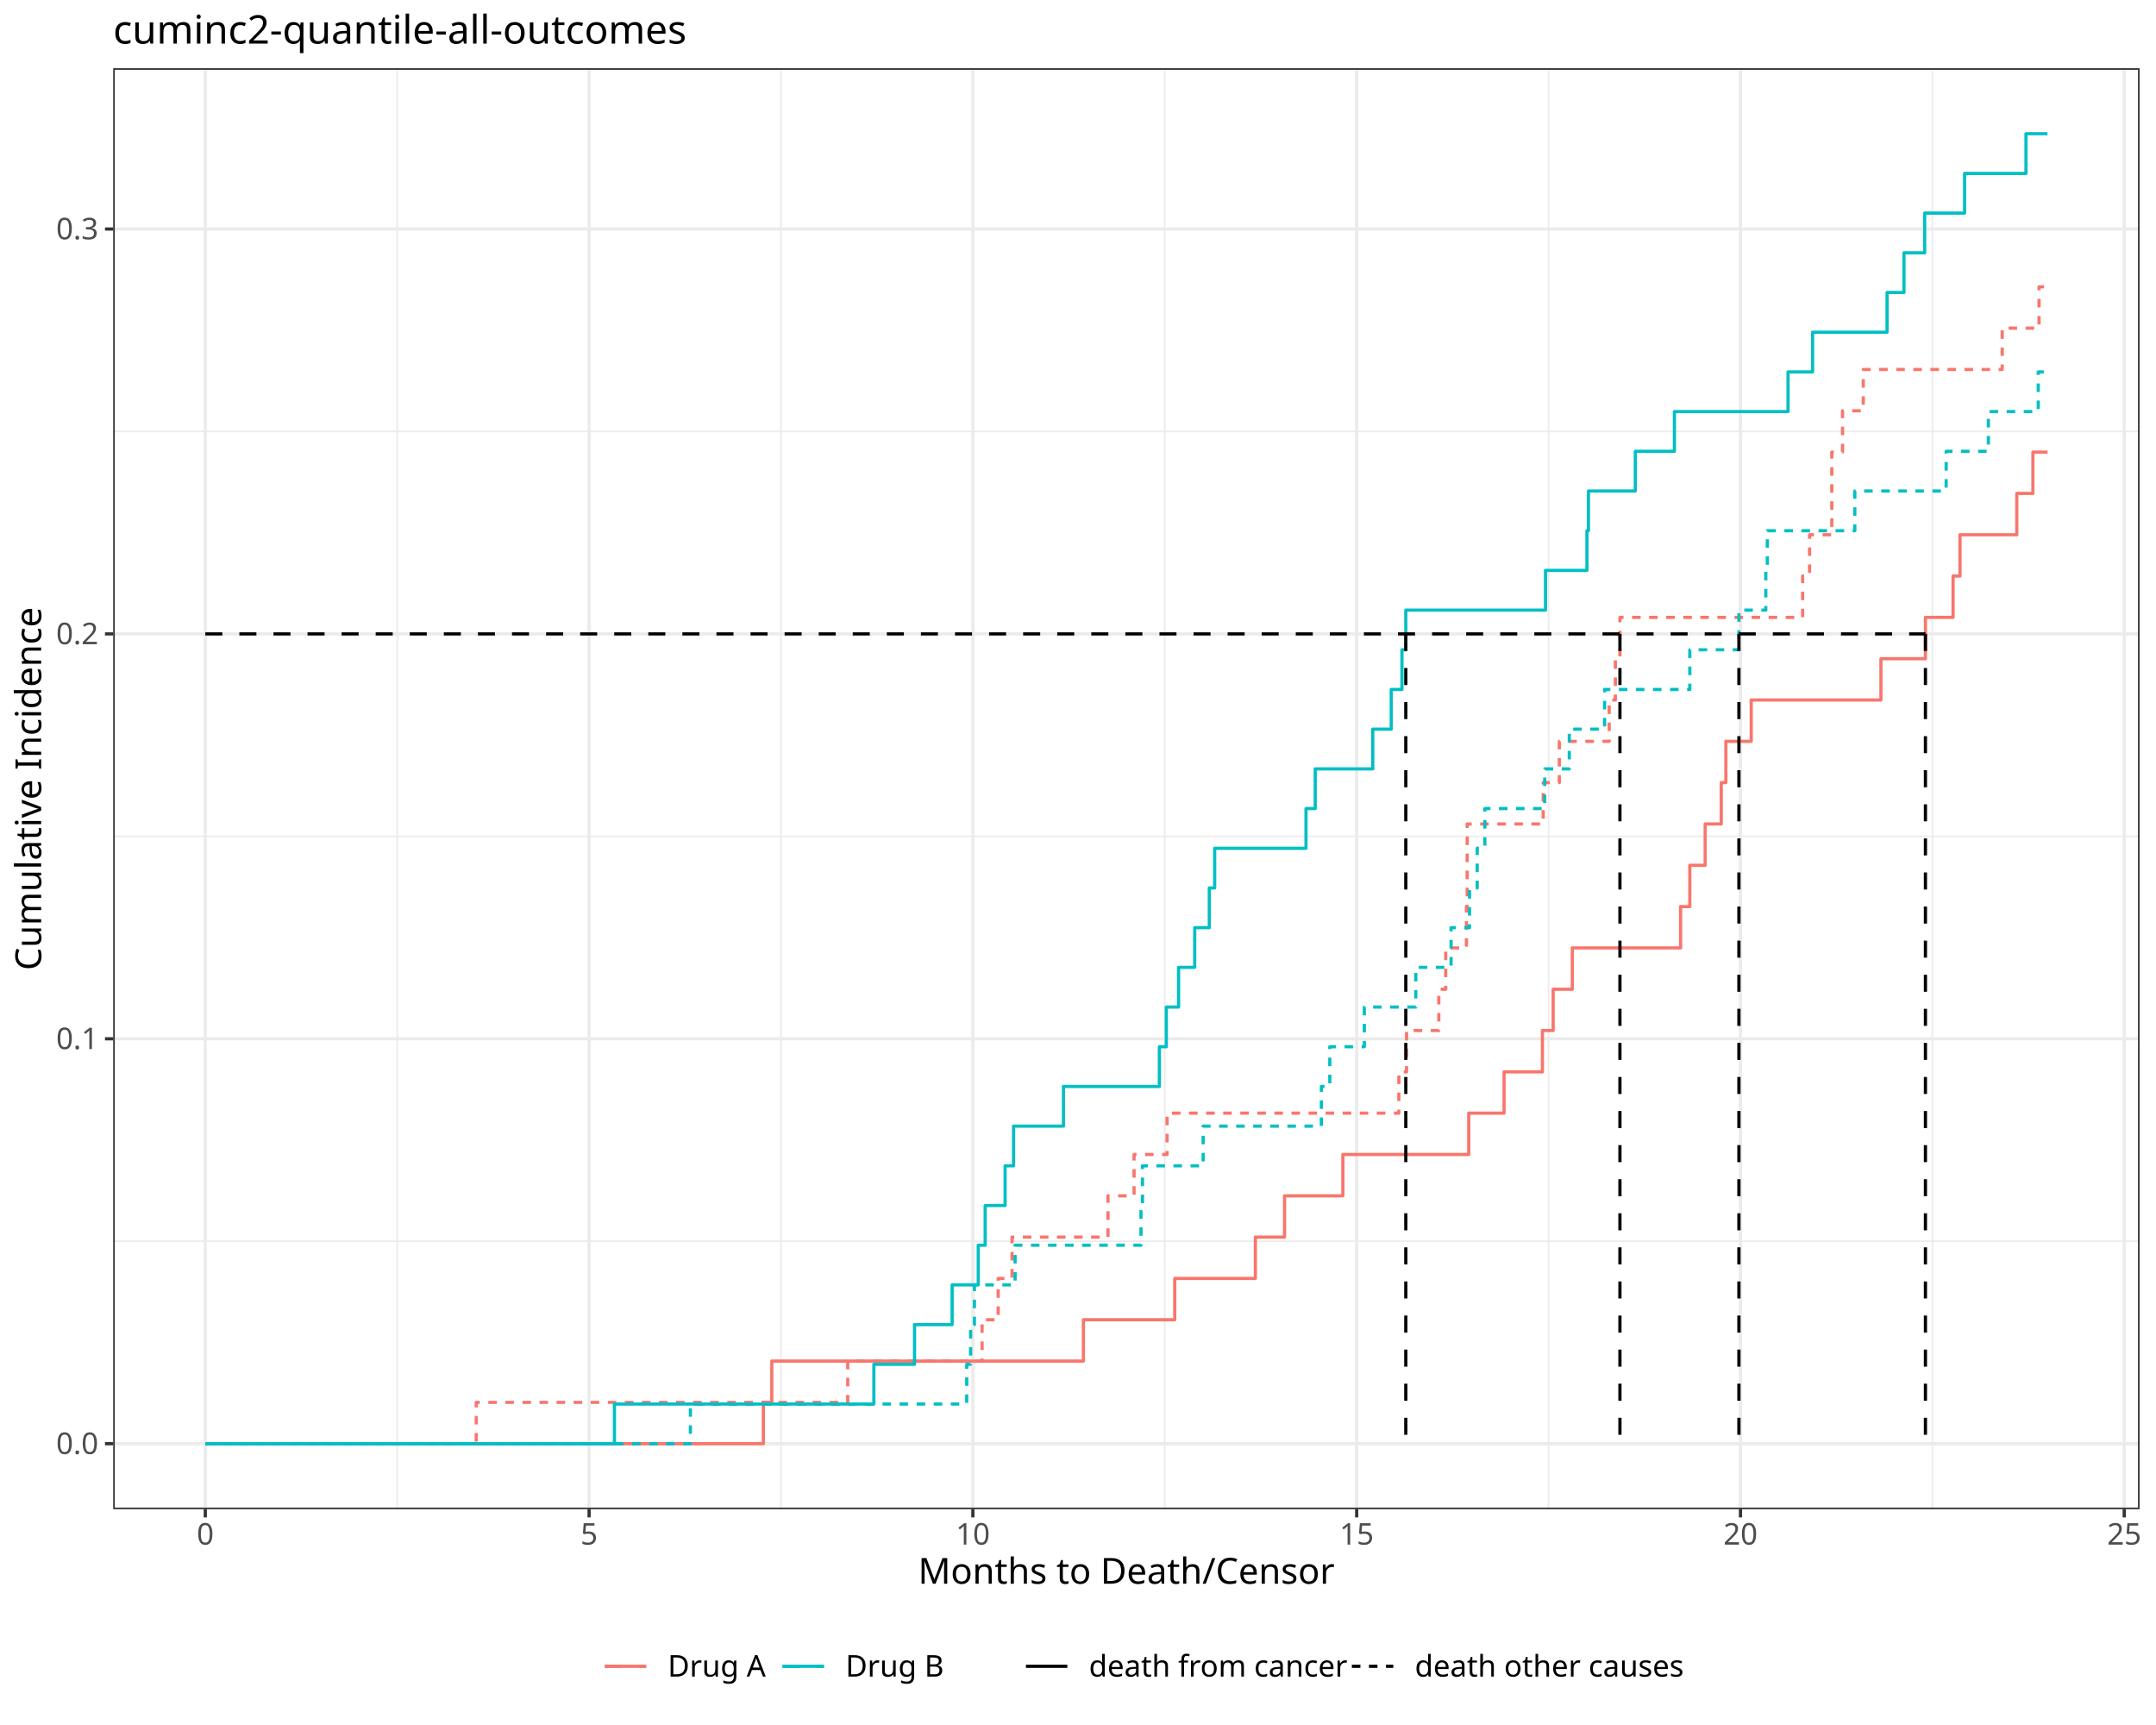
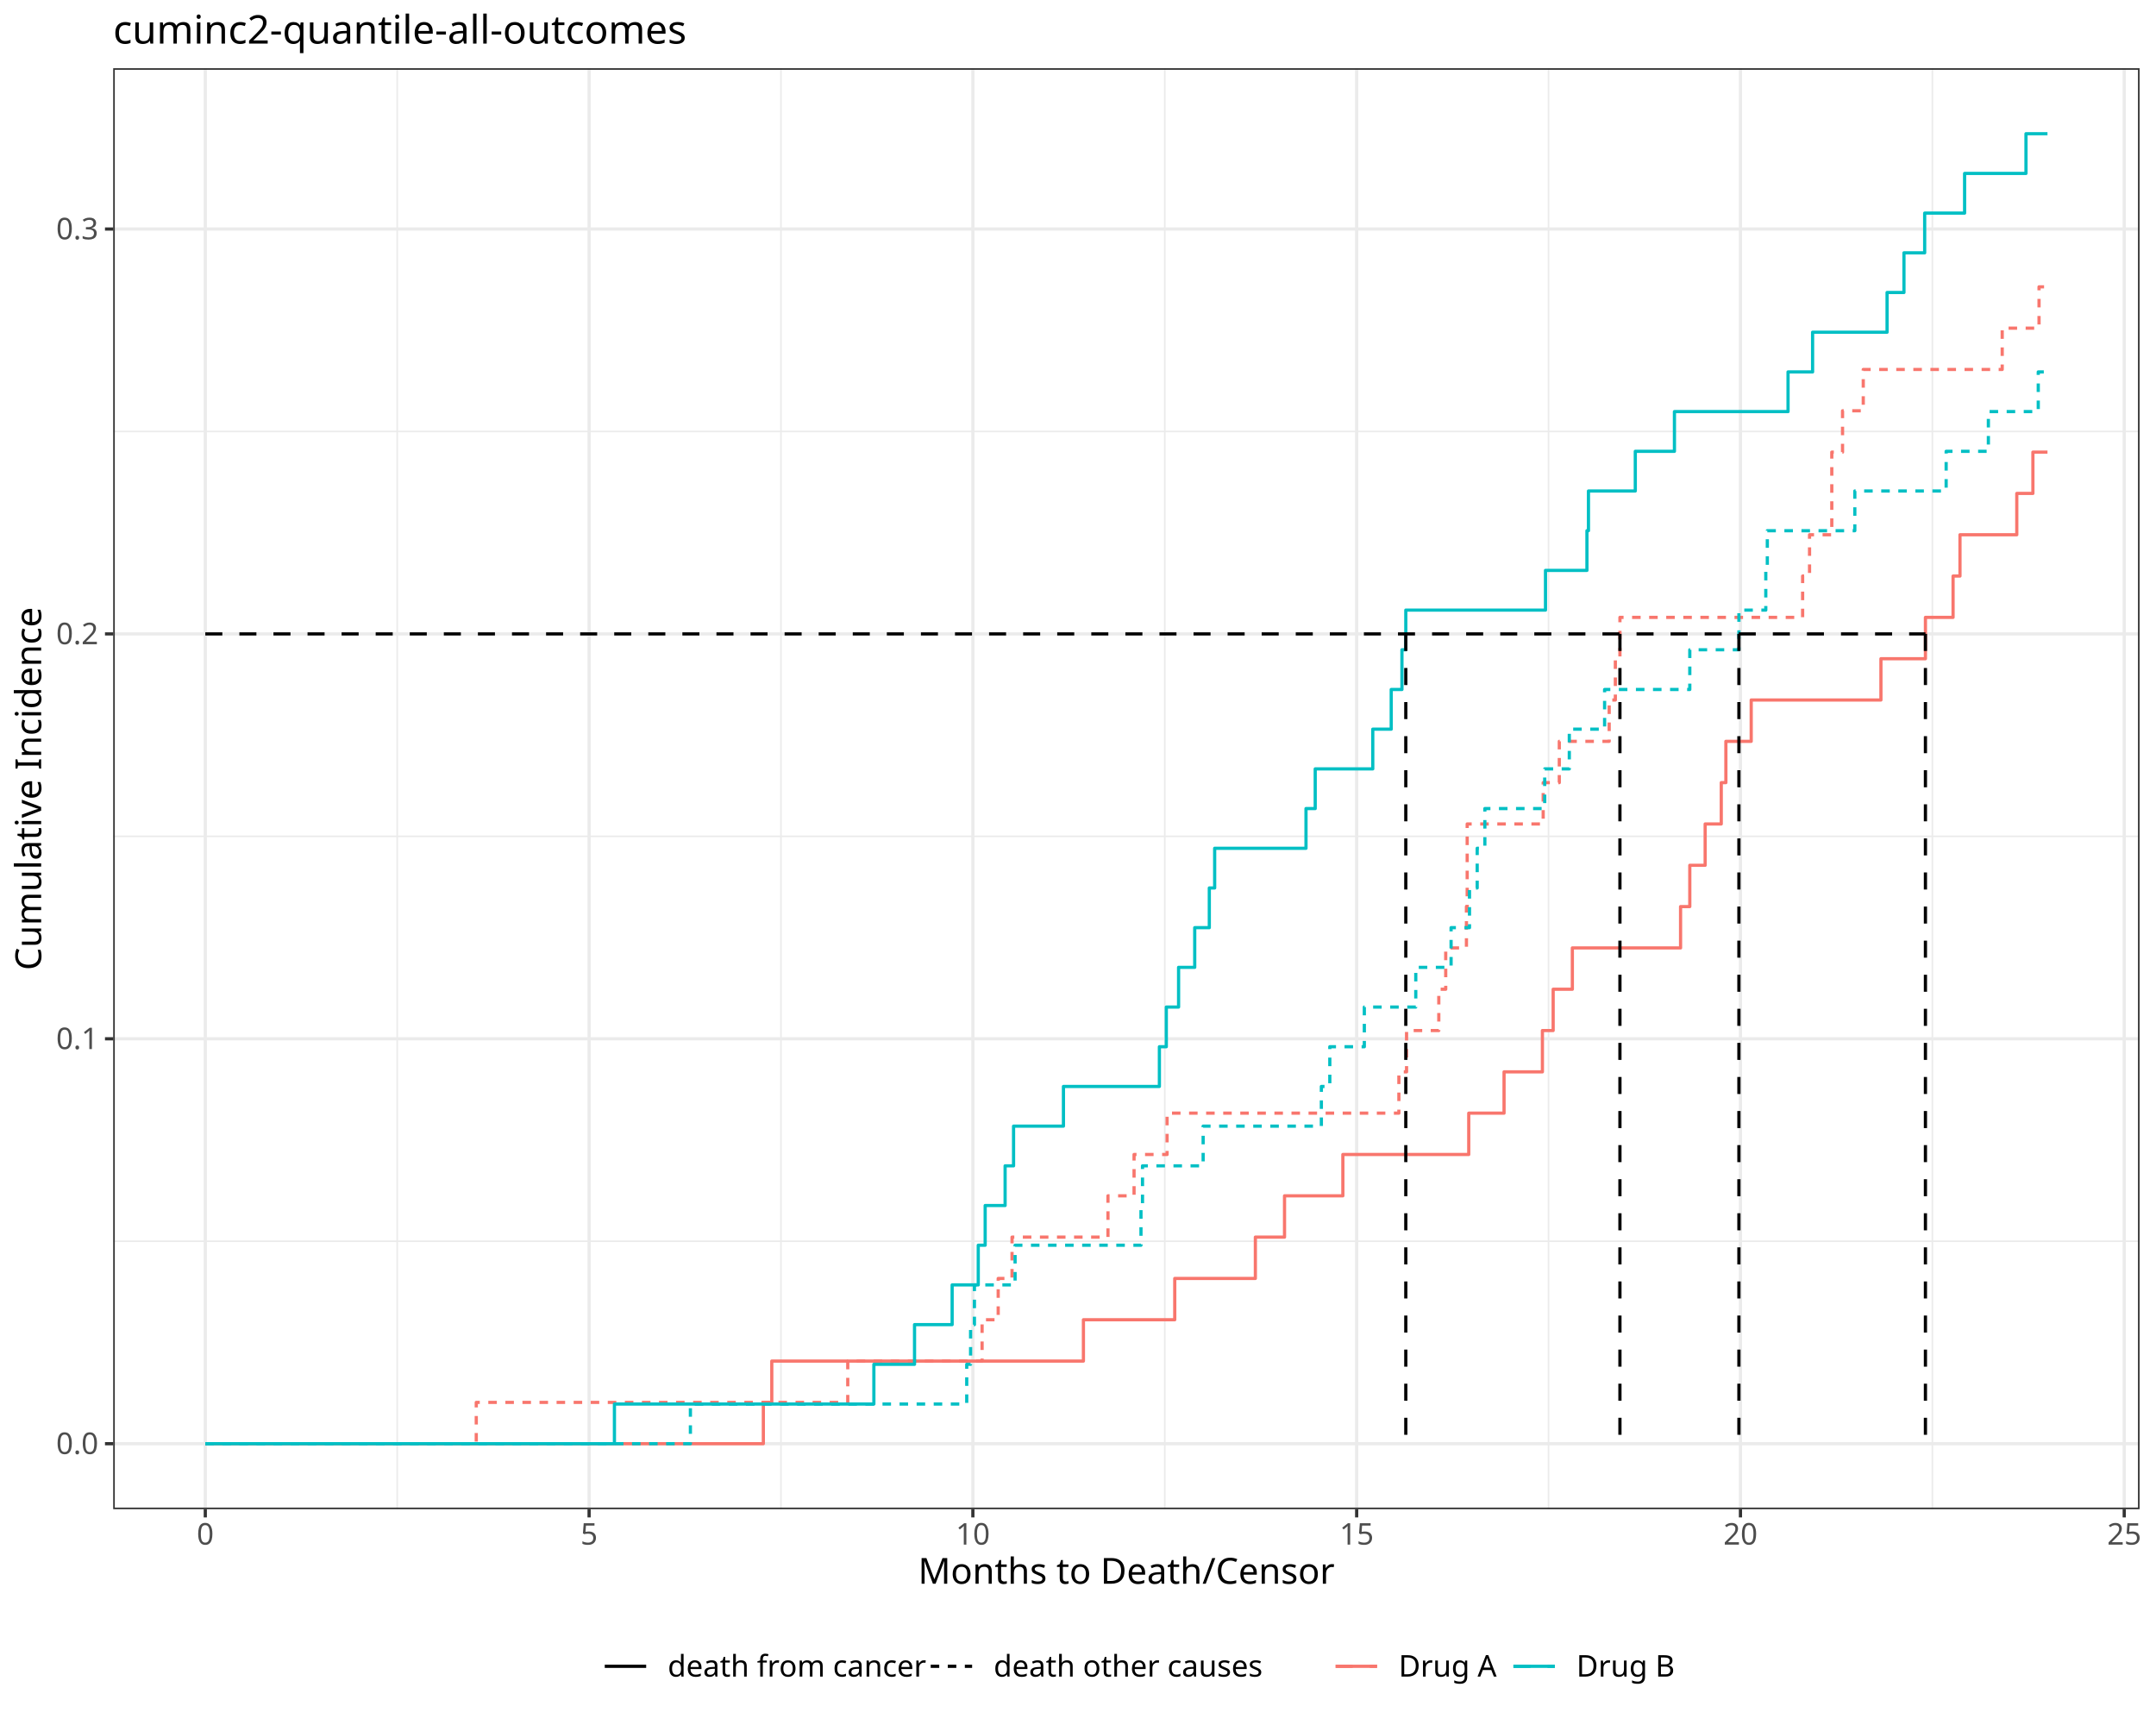
<svg xmlns="http://www.w3.org/2000/svg" class="svglite" data-engine-version="2.0" width="720.00pt" height="576.00pt" viewBox="0 0 720.00 576.00">
  <defs>
    <style type="text/css">
    .svglite line, .svglite polyline, .svglite polygon, .svglite path, .svglite rect, .svglite circle {
      fill: none;
      stroke: #000000;
      stroke-linecap: round;
      stroke-linejoin: round;
      stroke-miterlimit: 10.00;
    }
  </style>
  </defs>
  <rect width="100%" height="100%" style="stroke: none; fill: #FFFFFF;" />
  <defs>
    <clipPath id="cpMC4wMHw3MjAuMDB8MC4wMHw1NzYuMDA=">
      <rect x="0.00" y="0.00" width="720.00" height="576.00" />
    </clipPath>
  </defs>
  <g clip-path="url(#cpMC4wMHw3MjAuMDB8MC4wMHw1NzYuMDA=)">
    <rect x="0.00" y="0.00" width="720.00" height="576.00" style="stroke-width: 1.07; stroke: #FFFFFF; fill: #FFFFFF;" />
  </g>
  <defs>
    <clipPath id="cpMzcuODB8NzE0LjUyfDIyLjc4fDUwMy45NA==">
      <rect x="37.80" y="22.78" width="676.72" height="481.16" />
    </clipPath>
  </defs>
  <g clip-path="url(#cpMzcuODB8NzE0LjUyfDIyLjc4fDUwMy45NA==)">
    <rect x="37.80" y="22.78" width="676.72" height="481.16" style="stroke-width: 1.07; stroke: none; fill: #FFFFFF;" />
    <polyline points="37.80,414.47 714.52,414.47 " style="stroke-width: 0.53; stroke: #EBEBEB; stroke-linecap: butt;" />
    <polyline points="37.80,279.27 714.52,279.27 " style="stroke-width: 0.53; stroke: #EBEBEB; stroke-linecap: butt;" />
    <polyline points="37.80,144.07 714.52,144.07 " style="stroke-width: 0.53; stroke: #EBEBEB; stroke-linecap: butt;" />
    <polyline points="132.65,503.94 132.65,22.78 " style="stroke-width: 0.53; stroke: #EBEBEB; stroke-linecap: butt;" />
    <polyline points="260.81,503.94 260.81,22.78 " style="stroke-width: 0.53; stroke: #EBEBEB; stroke-linecap: butt;" />
    <polyline points="388.98,503.94 388.98,22.78 " style="stroke-width: 0.53; stroke: #EBEBEB; stroke-linecap: butt;" />
    <polyline points="517.14,503.94 517.14,22.78 " style="stroke-width: 0.53; stroke: #EBEBEB; stroke-linecap: butt;" />
    <polyline points="645.31,503.94 645.31,22.78 " style="stroke-width: 0.53; stroke: #EBEBEB; stroke-linecap: butt;" />
    <polyline points="37.80,482.07 714.52,482.07 " style="stroke-width: 1.07; stroke: #EBEBEB; stroke-linecap: butt;" />
    <polyline points="37.80,346.87 714.52,346.87 " style="stroke-width: 1.07; stroke: #EBEBEB; stroke-linecap: butt;" />
    <polyline points="37.80,211.67 714.52,211.67 " style="stroke-width: 1.07; stroke: #EBEBEB; stroke-linecap: butt;" />
    <polyline points="37.80,76.47 714.52,76.47 " style="stroke-width: 1.07; stroke: #EBEBEB; stroke-linecap: butt;" />
    <polyline points="68.56,503.94 68.56,22.78 " style="stroke-width: 1.07; stroke: #EBEBEB; stroke-linecap: butt;" />
    <polyline points="196.73,503.94 196.73,22.78 " style="stroke-width: 1.07; stroke: #EBEBEB; stroke-linecap: butt;" />
    <polyline points="324.89,503.94 324.89,22.78 " style="stroke-width: 1.07; stroke: #EBEBEB; stroke-linecap: butt;" />
    <polyline points="453.06,503.94 453.06,22.78 " style="stroke-width: 1.07; stroke: #EBEBEB; stroke-linecap: butt;" />
    <polyline points="581.23,503.94 581.23,22.78 " style="stroke-width: 1.07; stroke: #EBEBEB; stroke-linecap: butt;" />
    <polyline points="709.39,503.94 709.39,22.78 " style="stroke-width: 1.07; stroke: #EBEBEB; stroke-linecap: butt;" />
    <polyline points="68.56,482.07 159.05,482.07 159.05,482.07 254.92,482.07 254.92,468.28 257.74,468.28 257.74,454.48 283.11,454.48 283.11,454.48 327.97,454.48 327.97,454.48 333.35,454.48 333.35,454.48 337.97,454.48 337.97,454.48 361.81,454.48 361.81,440.68 370.01,440.68 370.01,440.68 378.72,440.68 378.72,440.68 389.75,440.68 389.75,440.68 392.31,440.68 392.31,426.89 419.23,426.89 419.23,413.09 428.97,413.09 428.97,399.30 448.45,399.30 448.45,385.50 467.16,385.50 467.16,385.50 469.72,385.50 469.72,385.50 480.49,385.50 480.49,385.50 482.80,385.50 482.80,385.50 489.72,385.50 489.72,385.50 489.97,385.50 489.97,385.50 490.49,385.50 490.49,371.70 502.28,371.70 502.28,357.91 515.09,357.91 515.09,344.11 515.35,344.11 515.35,344.11 518.68,344.11 518.68,330.32 520.73,330.32 520.73,330.32 525.09,330.32 525.09,316.52 537.39,316.52 537.39,316.52 539.45,316.52 539.45,316.52 540.98,316.52 540.98,316.52 561.23,316.52 561.23,302.72 564.31,302.72 564.31,288.93 569.44,288.93 569.44,275.13 574.82,275.13 574.82,261.33 576.36,261.33 576.36,247.54 584.82,247.54 584.82,233.74 601.99,233.74 601.99,233.74 604.30,233.74 604.30,233.74 611.73,233.74 611.73,233.74 615.32,233.74 615.32,233.74 622.24,233.74 622.24,233.74 628.14,233.74 628.14,219.95 643.00,219.95 643.00,206.15 652.23,206.15 652.23,192.35 654.54,192.35 654.54,178.56 668.64,178.56 668.64,178.56 673.51,178.56 673.51,164.76 678.89,164.76 678.89,150.97 680.94,150.97 680.94,150.97 683.76,150.97 683.76,150.97 " style="stroke-width: 1.07; stroke: #F8766D; stroke-linecap: butt;" />
    <polyline points="68.56,482.07 159.05,482.07 159.05,468.28 254.92,468.28 254.92,468.28 257.74,468.28 257.74,468.28 283.11,468.28 283.11,454.48 327.97,454.48 327.97,440.68 333.35,440.68 333.35,426.89 337.97,426.89 337.97,413.09 361.81,413.09 361.81,413.09 370.01,413.09 370.01,399.30 378.72,399.30 378.72,385.50 389.75,385.50 389.75,371.70 392.31,371.70 392.31,371.70 419.23,371.70 419.23,371.70 428.97,371.70 428.97,371.70 448.45,371.70 448.45,371.70 467.16,371.70 467.16,357.91 469.72,357.91 469.72,344.11 480.49,344.11 480.49,330.32 482.80,330.32 482.80,316.52 489.72,316.52 489.72,302.72 489.97,302.72 489.97,275.13 490.49,275.13 490.49,275.13 502.28,275.13 502.28,275.13 515.09,275.13 515.09,275.13 515.35,275.13 515.35,261.33 518.68,261.33 518.68,261.33 520.73,261.33 520.73,247.54 525.09,247.54 525.09,247.54 537.39,247.54 537.39,233.74 539.45,233.74 539.45,219.95 540.98,219.95 540.98,206.15 561.23,206.15 561.23,206.15 564.31,206.15 564.31,206.15 569.44,206.15 569.44,206.15 574.82,206.15 574.82,206.15 576.36,206.15 576.36,206.15 584.82,206.15 584.82,206.15 601.99,206.15 601.99,192.35 604.30,192.35 604.30,178.56 611.73,178.56 611.73,150.97 615.32,150.97 615.32,137.17 622.24,137.17 622.24,123.37 628.14,123.37 628.14,123.37 643.00,123.37 643.00,123.37 652.23,123.37 652.23,123.37 654.54,123.37 654.54,123.37 668.64,123.37 668.64,109.58 673.51,109.58 673.51,109.58 678.89,109.58 678.89,109.58 680.94,109.58 680.94,95.78 683.76,95.78 683.76,95.78 " style="stroke-width: 1.07; stroke: #F8766D; stroke-dasharray: 2.85,2.85; stroke-linecap: butt;" />
    <polyline points="68.56,482.07 205.19,482.07 205.19,468.82 230.56,468.82 230.56,468.82 291.83,468.82 291.83,455.56 305.41,455.56 305.41,442.31 317.97,442.31 317.97,429.05 322.84,429.05 322.84,429.05 324.13,429.05 324.13,429.05 325.41,429.05 325.41,429.05 326.69,429.05 326.69,415.80 329.00,415.80 329.00,402.54 335.66,402.54 335.66,389.29 338.48,389.29 338.48,376.03 338.99,376.03 338.99,376.03 355.14,376.03 355.14,362.78 381.03,362.78 381.03,362.78 381.54,362.78 381.54,362.78 387.18,362.78 387.18,349.52 389.49,349.52 389.49,336.27 393.59,336.27 393.59,323.01 398.98,323.01 398.98,309.76 401.79,309.76 401.79,309.76 403.85,309.76 403.85,296.50 405.64,296.50 405.64,283.25 436.14,283.25 436.14,269.99 439.22,269.99 439.22,256.74 441.27,256.74 441.27,256.74 444.09,256.74 444.09,256.74 455.62,256.74 455.62,256.74 458.44,256.74 458.44,243.48 464.60,243.48 464.60,230.23 468.18,230.23 468.18,216.97 469.47,216.97 469.47,203.72 472.80,203.72 472.80,203.72 484.59,203.72 484.59,203.72 490.74,203.72 490.74,203.72 493.31,203.72 493.31,203.72 495.87,203.72 495.87,203.72 515.86,203.72 515.86,203.72 516.12,203.72 516.12,190.46 524.07,190.46 524.07,190.46 529.96,190.46 529.96,177.21 530.47,177.21 530.47,163.95 535.86,163.95 535.86,163.95 546.11,163.95 546.11,150.70 559.18,150.70 559.18,137.44 564.31,137.44 564.31,137.44 580.71,137.44 580.71,137.44 589.69,137.44 589.69,137.44 590.20,137.44 590.20,137.44 597.12,137.44 597.12,124.19 605.32,124.19 605.32,110.93 619.42,110.93 619.42,110.93 630.19,110.93 630.19,97.67 635.83,97.67 635.83,84.42 642.75,84.42 642.75,71.16 649.92,71.16 649.92,71.16 656.08,71.16 656.08,57.91 664.02,57.91 664.02,57.91 676.58,57.91 676.58,44.65 680.68,44.65 680.68,44.65 683.76,44.65 683.76,44.65 " style="stroke-width: 1.07; stroke: #00BFC4; stroke-linecap: butt;" />
    <polyline points="68.56,482.07 205.19,482.07 205.19,482.07 230.56,482.07 230.56,468.82 291.83,468.82 291.83,468.82 305.41,468.82 305.41,468.82 317.97,468.82 317.97,468.82 322.84,468.82 322.84,455.56 324.13,455.56 324.13,442.31 325.41,442.31 325.41,429.05 326.69,429.05 326.69,429.05 329.00,429.05 329.00,429.05 335.66,429.05 335.66,429.05 338.48,429.05 338.48,429.05 338.99,429.05 338.99,415.80 355.14,415.80 355.14,415.80 381.03,415.80 381.03,402.54 381.54,402.54 381.54,389.29 387.18,389.29 387.18,389.29 389.49,389.29 389.49,389.29 393.59,389.29 393.59,389.29 398.98,389.29 398.98,389.29 401.79,389.29 401.79,376.03 403.85,376.03 403.85,376.03 405.64,376.03 405.64,376.03 436.14,376.03 436.14,376.03 439.22,376.03 439.22,376.03 441.27,376.03 441.27,362.78 444.09,362.78 444.09,349.52 455.62,349.52 455.62,336.27 458.44,336.27 458.44,336.27 464.60,336.27 464.60,336.27 468.18,336.27 468.18,336.27 469.47,336.27 469.47,336.27 472.80,336.27 472.80,323.01 484.59,323.01 484.59,309.76 490.74,309.76 490.74,296.50 493.31,296.50 493.31,283.25 495.87,283.25 495.87,269.99 515.86,269.99 515.86,256.74 516.12,256.74 516.12,256.74 524.07,256.74 524.07,243.48 529.96,243.48 529.96,243.48 530.47,243.48 530.47,243.48 535.86,243.48 535.86,230.23 546.11,230.23 546.11,230.23 559.18,230.23 559.18,230.23 564.31,230.23 564.31,216.97 580.71,216.97 580.71,203.72 589.69,203.72 589.69,190.46 590.20,190.46 590.20,177.21 597.12,177.21 597.12,177.21 605.32,177.21 605.32,177.21 619.42,177.21 619.42,163.95 630.19,163.95 630.19,163.95 635.83,163.95 635.83,163.95 642.75,163.95 642.75,163.95 649.92,163.95 649.92,150.70 656.08,150.70 656.08,150.70 664.02,150.70 664.02,137.44 676.58,137.44 676.58,137.44 680.68,137.44 680.68,124.19 683.76,124.19 683.76,124.19 " style="stroke-width: 1.07; stroke: #00BFC4; stroke-dasharray: 2.85,2.85; stroke-linecap: butt;" />
    <line x1="643.00" y1="211.67" x2="643.00" y2="482.07" style="stroke-width: 1.07; stroke-dasharray: 5.69,5.69; stroke-linecap: butt;" />
    <line x1="540.98" y1="211.67" x2="540.98" y2="482.07" style="stroke-width: 1.07; stroke-dasharray: 5.69,5.69; stroke-linecap: butt;" />
    <line x1="469.47" y1="211.67" x2="469.47" y2="482.07" style="stroke-width: 1.07; stroke-dasharray: 5.69,5.69; stroke-linecap: butt;" />
    <line x1="580.71" y1="211.67" x2="580.71" y2="482.07" style="stroke-width: 1.07; stroke-dasharray: 5.69,5.69; stroke-linecap: butt;" />
    <line x1="68.56" y1="211.67" x2="643.00" y2="211.67" style="stroke-width: 1.07; stroke-dasharray: 5.69,5.69; stroke-linecap: butt;" />
    <rect x="37.80" y="22.78" width="676.72" height="481.16" style="stroke-width: 1.07; stroke: #333333;" />
  </g>
  <g clip-path="url(#cpMC4wMHw3MjAuMDB8MC4wMHw1NzYuMDA=)">
    <text x="32.87" y="485.51" text-anchor="end" style="font-size: 10.00px; fill: #4D4D4D; font-family: sans;" textLength="13.90px" lengthAdjust="spacingAndGlyphs">0.0</text>
    <text x="32.87" y="350.31" text-anchor="end" style="font-size: 10.00px; fill: #4D4D4D; font-family: sans;" textLength="13.90px" lengthAdjust="spacingAndGlyphs">0.1</text>
    <text x="32.87" y="215.11" text-anchor="end" style="font-size: 10.00px; fill: #4D4D4D; font-family: sans;" textLength="13.90px" lengthAdjust="spacingAndGlyphs">0.2</text>
    <text x="32.87" y="79.91" text-anchor="end" style="font-size: 10.00px; fill: #4D4D4D; font-family: sans;" textLength="13.90px" lengthAdjust="spacingAndGlyphs">0.3</text>
    <polyline points="35.06,482.07 37.80,482.07 " style="stroke-width: 1.07; stroke: #333333; stroke-linecap: butt;" />
    <polyline points="35.06,346.87 37.80,346.87 " style="stroke-width: 1.07; stroke: #333333; stroke-linecap: butt;" />
    <polyline points="35.06,211.67 37.80,211.67 " style="stroke-width: 1.07; stroke: #333333; stroke-linecap: butt;" />
    <polyline points="35.06,76.47 37.80,76.47 " style="stroke-width: 1.07; stroke: #333333; stroke-linecap: butt;" />
    <polyline points="68.56,506.68 68.56,503.94 " style="stroke-width: 1.07; stroke: #333333; stroke-linecap: butt;" />
    <polyline points="196.73,506.68 196.73,503.94 " style="stroke-width: 1.07; stroke: #333333; stroke-linecap: butt;" />
    <polyline points="324.89,506.68 324.89,503.94 " style="stroke-width: 1.07; stroke: #333333; stroke-linecap: butt;" />
    <polyline points="453.06,506.68 453.06,503.94 " style="stroke-width: 1.07; stroke: #333333; stroke-linecap: butt;" />
    <polyline points="581.23,506.68 581.23,503.94 " style="stroke-width: 1.07; stroke: #333333; stroke-linecap: butt;" />
    <polyline points="709.39,506.68 709.39,503.94 " style="stroke-width: 1.07; stroke: #333333; stroke-linecap: butt;" />
    <text x="68.56" y="515.76" text-anchor="middle" style="font-size: 10.00px; fill: #4D4D4D; font-family: sans;" textLength="5.56px" lengthAdjust="spacingAndGlyphs">0</text>
    <text x="196.73" y="515.76" text-anchor="middle" style="font-size: 10.00px; fill: #4D4D4D; font-family: sans;" textLength="5.56px" lengthAdjust="spacingAndGlyphs">5</text>
    <text x="324.89" y="515.76" text-anchor="middle" style="font-size: 10.00px; fill: #4D4D4D; font-family: sans;" textLength="11.12px" lengthAdjust="spacingAndGlyphs">10</text>
    <text x="453.06" y="515.76" text-anchor="middle" style="font-size: 10.00px; fill: #4D4D4D; font-family: sans;" textLength="11.12px" lengthAdjust="spacingAndGlyphs">15</text>
    <text x="581.23" y="515.76" text-anchor="middle" style="font-size: 10.00px; fill: #4D4D4D; font-family: sans;" textLength="11.12px" lengthAdjust="spacingAndGlyphs">20</text>
    <text x="709.39" y="515.76" text-anchor="middle" style="font-size: 10.00px; fill: #4D4D4D; font-family: sans;" textLength="11.12px" lengthAdjust="spacingAndGlyphs">25</text>
    <text x="376.16" y="528.83" text-anchor="middle" style="font-size: 12.00px; font-family: sans;" textLength="130.09px" lengthAdjust="spacingAndGlyphs">Months to Death/Censor</text>
    <text transform="translate(13.74,263.36) rotate(-90)" text-anchor="middle" style="font-size: 12.00px; font-family: sans;" textLength="114.75px" lengthAdjust="spacingAndGlyphs">Cumulative Incidence</text>
-     <rect x="189.28" y="542.28" width="129.69" height="28.24" style="stroke-width: 1.07; stroke: none; fill: #FFFFFF;" />
+     <rect x="189.28" y="542.28" width="233.12" height="28.24" style="stroke-width: 1.07; stroke: none; fill: #FFFFFF;" />
    <rect x="200.23" y="547.76" width="17.28" height="17.28" style="stroke-width: 1.07; stroke: none; fill: #FFFFFF;" />
-     <line x1="201.96" y1="556.40" x2="215.79" y2="556.40" style="stroke-width: 1.07; stroke: #F8766D; stroke-linecap: butt;" />
-     <line x1="201.96" y1="556.40" x2="215.79" y2="556.40" style="stroke-width: 1.07; stroke: #F8766D; stroke-dasharray: 5.69,5.69; stroke-linecap: butt;" />
-     <rect x="259.60" y="547.76" width="17.28" height="17.28" style="stroke-width: 1.07; stroke: none; fill: #FFFFFF;" />
-     <line x1="261.33" y1="556.40" x2="275.15" y2="556.40" style="stroke-width: 1.07; stroke: #00BFC4; stroke-linecap: butt;" />
-     <line x1="261.33" y1="556.40" x2="275.15" y2="556.40" style="stroke-width: 1.07; stroke: #00BFC4; stroke-dasharray: 5.69,5.69; stroke-linecap: butt;" />
-     <text x="222.99" y="559.84" style="font-size: 10.00px; font-family: sans;" textLength="31.13px" lengthAdjust="spacingAndGlyphs">Drug A</text>
-     <text x="282.36" y="559.84" style="font-size: 10.00px; font-family: sans;" textLength="31.13px" lengthAdjust="spacingAndGlyphs">Drug B</text>
-     <rect x="329.93" y="542.28" width="233.12" height="28.24" style="stroke-width: 1.07; stroke: none; fill: #FFFFFF;" />
-     <rect x="340.89" y="547.76" width="17.28" height="17.28" style="stroke-width: 1.07; stroke: none; fill: #FFFFFF;" />
-     <line x1="342.61" y1="556.40" x2="356.44" y2="556.40" style="stroke-width: 1.07; stroke-linecap: butt;" />
-     <rect x="449.73" y="547.76" width="17.28" height="17.28" style="stroke-width: 1.07; stroke: none; fill: #FFFFFF;" />
-     <line x1="451.46" y1="556.40" x2="465.29" y2="556.40" style="stroke-width: 1.07; stroke-dasharray: 2.85,2.85; stroke-linecap: butt;" />
-     <text x="363.65" y="559.84" style="font-size: 10.00px; font-family: sans;" textLength="80.61px" lengthAdjust="spacingAndGlyphs">death from cancer</text>
-     <text x="472.49" y="559.84" style="font-size: 10.00px; font-family: sans;" textLength="85.07px" lengthAdjust="spacingAndGlyphs">death other causes</text>
+     <line x1="201.96" y1="556.40" x2="215.79" y2="556.40" style="stroke-width: 1.07; stroke-linecap: butt;" />
+     <rect x="309.08" y="547.76" width="17.28" height="17.28" style="stroke-width: 1.07; stroke: none; fill: #FFFFFF;" />
+     <line x1="310.81" y1="556.40" x2="324.64" y2="556.40" style="stroke-width: 1.07; stroke-dasharray: 2.85,2.85; stroke-linecap: butt;" />
+     <text x="222.99" y="559.84" style="font-size: 10.00px; font-family: sans;" textLength="80.61px" lengthAdjust="spacingAndGlyphs">death from cancer</text>
+     <text x="331.84" y="559.84" style="font-size: 10.00px; font-family: sans;" textLength="85.07px" lengthAdjust="spacingAndGlyphs">death other causes</text>
+     <rect x="433.35" y="542.28" width="129.69" height="28.24" style="stroke-width: 1.07; stroke: none; fill: #FFFFFF;" />
+     <rect x="444.31" y="547.76" width="17.28" height="17.28" style="stroke-width: 1.07; stroke: none; fill: #FFFFFF;" />
+     <line x1="446.04" y1="556.40" x2="459.87" y2="556.40" style="stroke-width: 1.07; stroke: #F8766D; stroke-linecap: butt;" />
+     <line x1="446.04" y1="556.40" x2="459.87" y2="556.40" style="stroke-width: 1.07; stroke: #F8766D; stroke-dasharray: 5.69,5.69; stroke-linecap: butt;" />
+     <rect x="503.68" y="547.76" width="17.28" height="17.28" style="stroke-width: 1.07; stroke: none; fill: #FFFFFF;" />
+     <line x1="505.41" y1="556.40" x2="519.23" y2="556.40" style="stroke-width: 1.07; stroke: #00BFC4; stroke-linecap: butt;" />
+     <line x1="505.41" y1="556.40" x2="519.23" y2="556.40" style="stroke-width: 1.07; stroke: #00BFC4; stroke-dasharray: 5.69,5.69; stroke-linecap: butt;" />
+     <text x="467.07" y="559.84" style="font-size: 10.00px; font-family: sans;" textLength="31.13px" lengthAdjust="spacingAndGlyphs">Drug A</text>
+     <text x="526.44" y="559.84" style="font-size: 10.00px; font-family: sans;" textLength="31.13px" lengthAdjust="spacingAndGlyphs">Drug B</text>
    <text x="37.80" y="14.56" style="font-size: 13.20px; font-family: sans;" textLength="179.04px" lengthAdjust="spacingAndGlyphs">cuminc2-quantile-all-outcomes</text>
  </g>
</svg>
